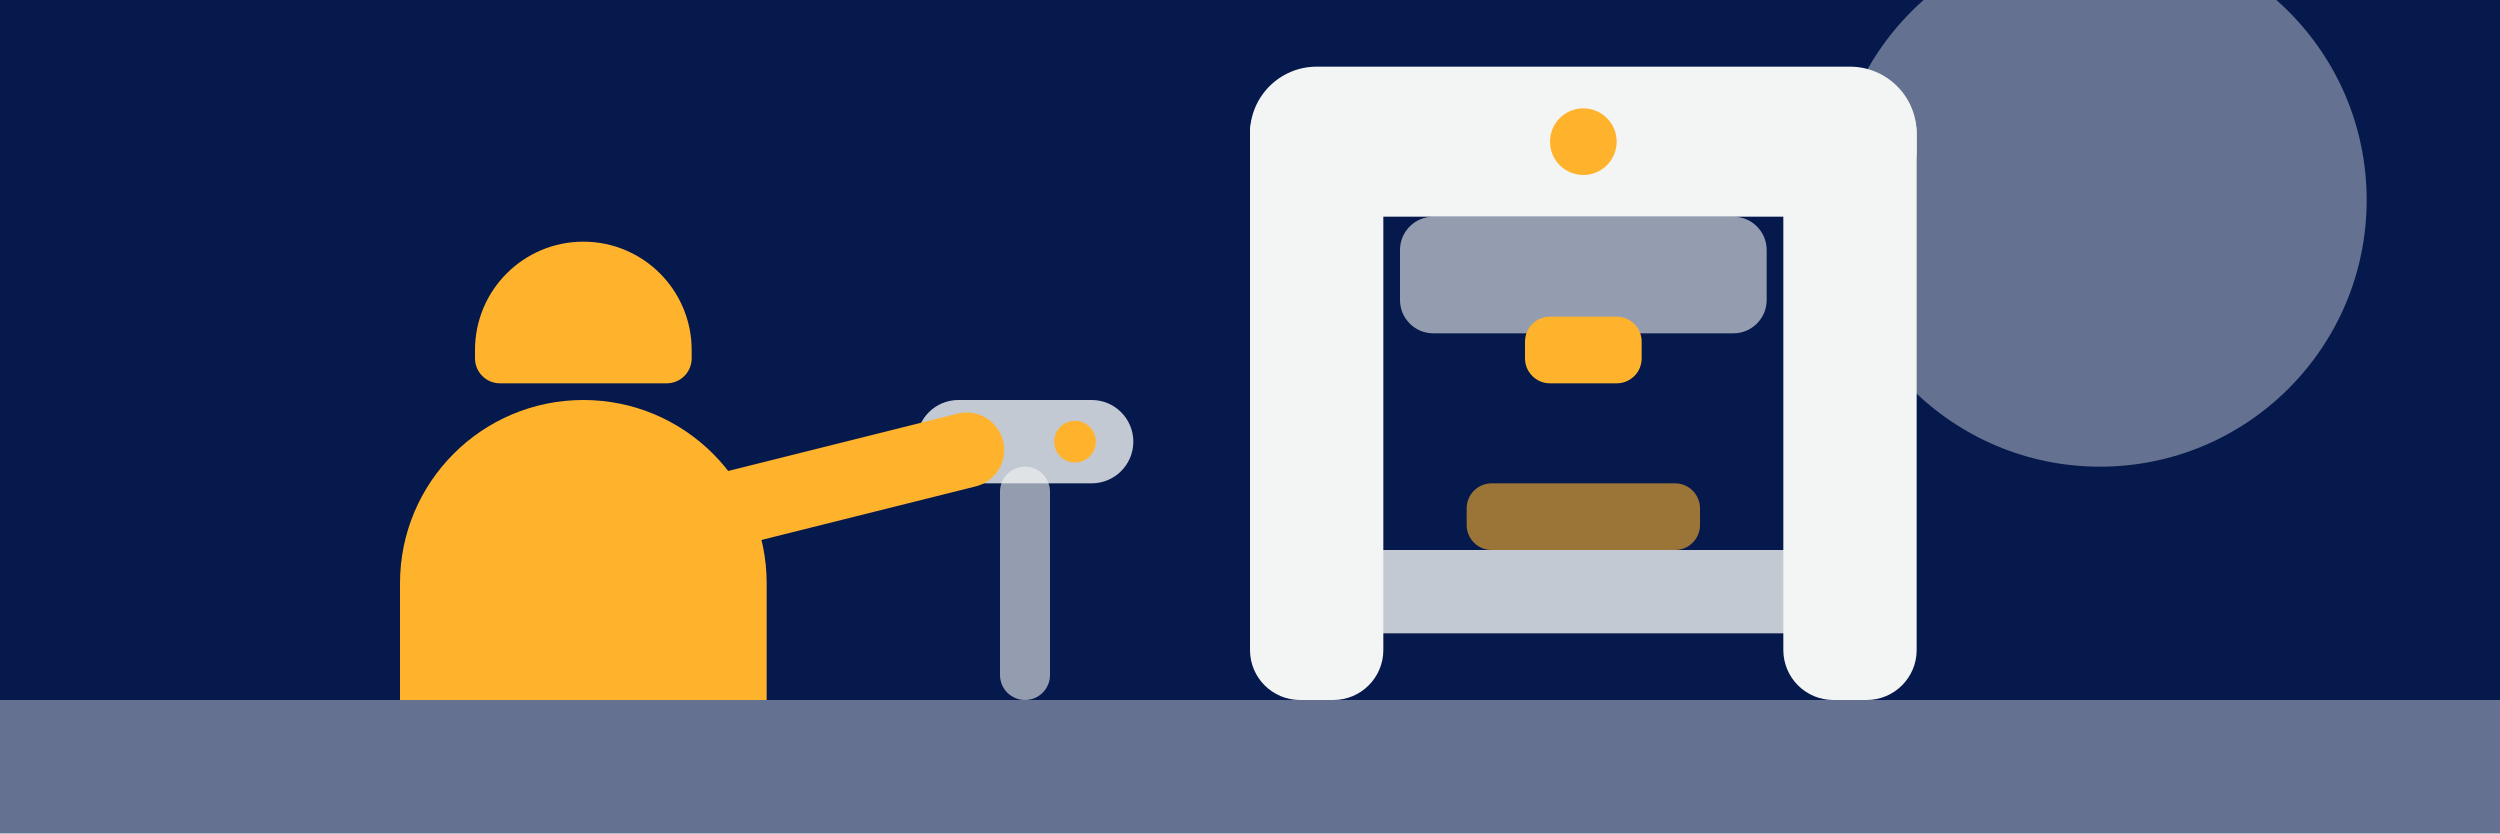
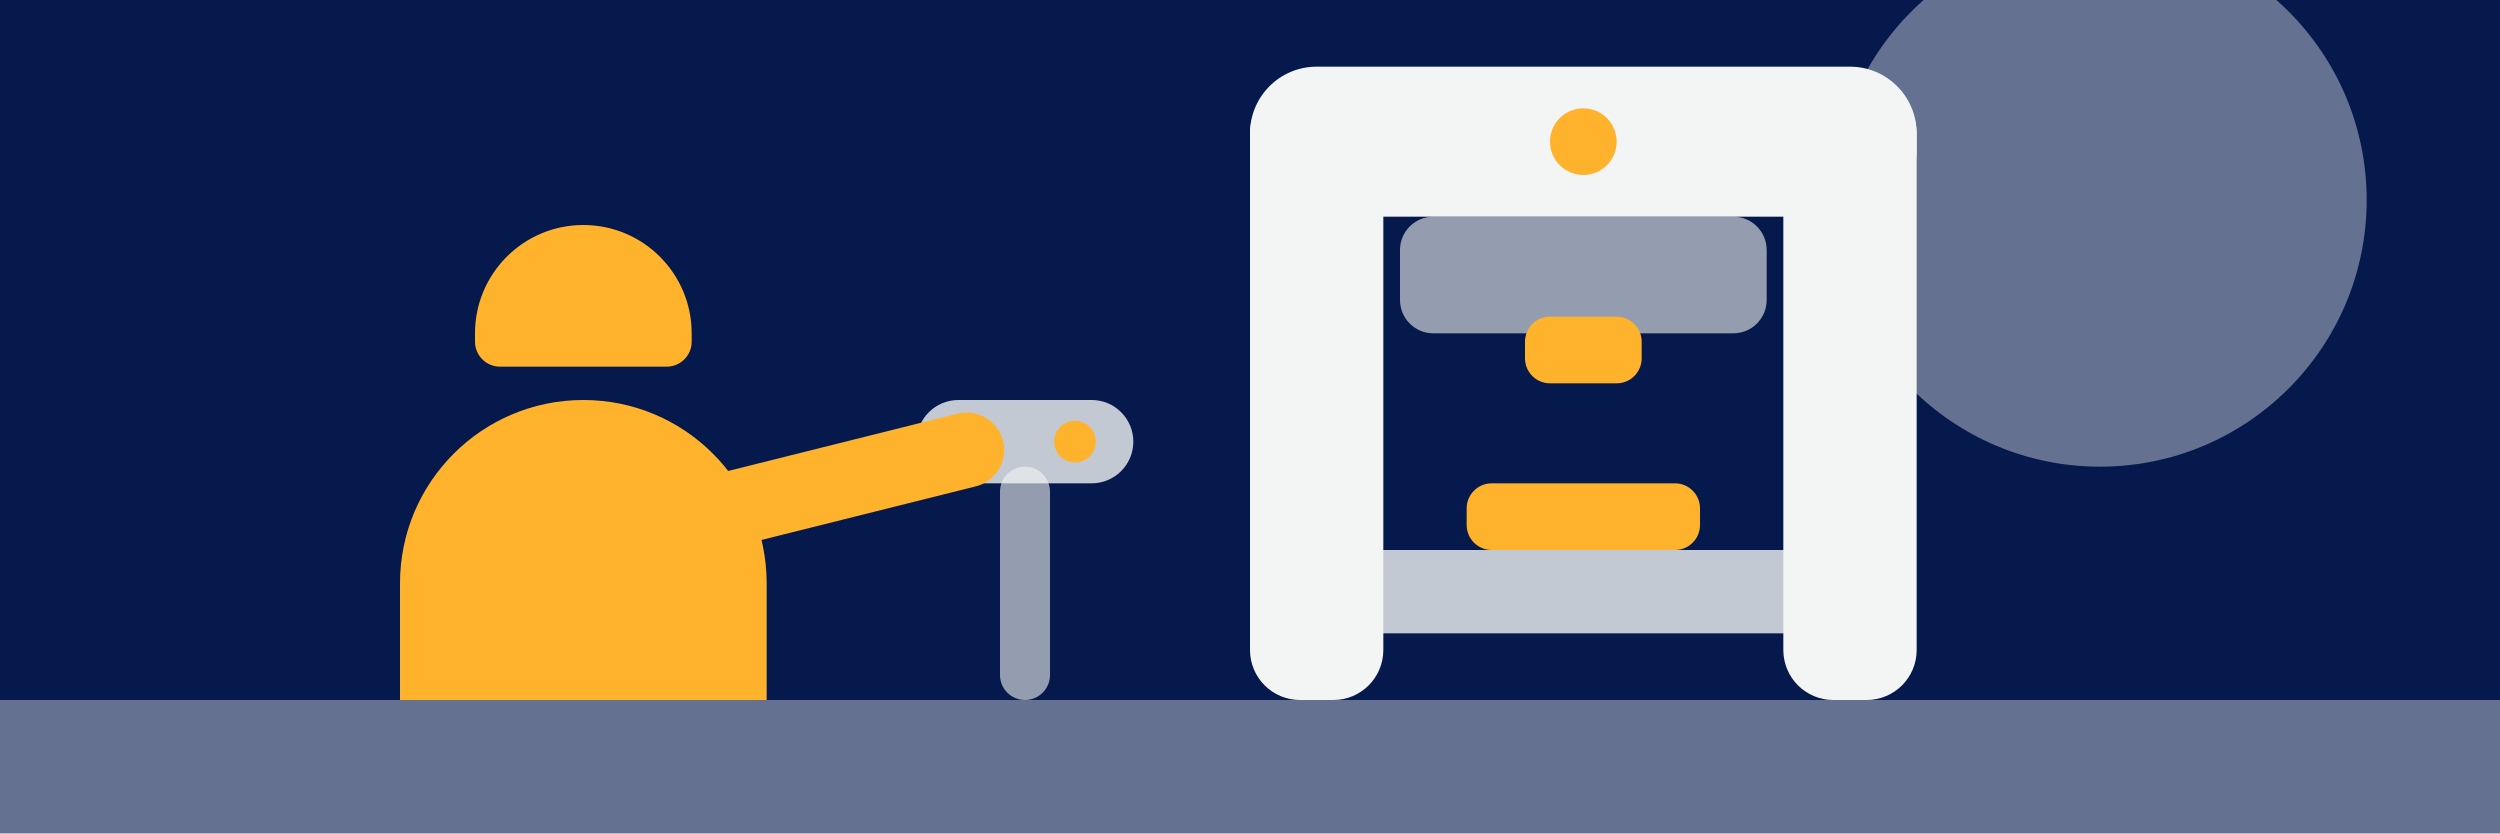
<svg xmlns="http://www.w3.org/2000/svg" viewBox="0 0 300 100" data-loop="2">
  <g data-part="scene">
    <rect x="0" y="0" width="300" height="100" fill="#05194C" />
    <circle cx="252" cy="24" r="32" fill="#F3F5F4" opacity="0.4" />
    <rect x="0" y="84" width="300" height="16" fill="#F3F5F4" opacity="0.4" />
  </g>
  <g data-part="press">
    <rect x="150" y="10" width="16" height="74" rx="6" fill="#F3F5F4" />
    <rect x="214" y="10" width="16" height="74" rx="6" fill="#F3F5F4" />
    <rect x="150" y="8" width="80" height="18" rx="8" fill="#F3F5F4" />
    <rect x="160" y="66" width="60" height="10" rx="3" fill="#F3F5F4" opacity="0.8" />
-     <rect x="176" y="58" width="28" height="8" rx="3" fill="#FFB32C" opacity="0.6" />
+     <rect x="176" y="58" width="28" height="8" rx="3" fill="#FFB32C" />
    <rect x="110" y="48" width="26" height="10" rx="5" fill="#F3F5F4" opacity="0.8" />
    <rect x="120" y="56" width="6" height="28" rx="3" fill="#F3F5F4" opacity="0.6" />
    <circle cx="117" cy="53" r="2.5" fill="#FFB32C" />
    <circle cx="129" cy="53" r="2.5" fill="#FFB32C" />
  </g>
  <g data-part="figure">
    <path d="M48 84 V70 A22 22 0 0 1 92 70 V84 Z" fill="#FFB32C" />
-     <path d="M57 42 A13 13 0 0 1 83 42 V43 A3 3 0 0 1 80 46 H60 A3 3 0 0 1 57 43 Z" fill="#FFB32C" />
+     <path d="M57 40 A13 13 0 0 1 83 40 V41 A3 3 0 0 1 80 44 H60 A3 3 0 0 1 57 41 Z" fill="#FFB32C" />
  </g>
  <g data-part="arm">
    <path d="M84 62 Q100 58 116 54" stroke-width="9" fill="none" stroke="#FFB32C" stroke-linecap="round" stroke-linejoin="round" />
  </g>
  <g data-part="ram" data-motion="bob" data-amp="12" data-origin="190 34">
    <rect x="168" y="26" width="44" height="14" rx="4" fill="#F3F5F4" opacity="0.6" />
    <rect x="183" y="38" width="14" height="8" rx="3" fill="#FFB32C" />
  </g>
  <g data-part="lamp" data-motion="blink" data-amp="0.6" data-phase="0.5" data-origin="190 17">
    <circle cx="190" cy="17" r="4" fill="#FFB32C" />
  </g>
</svg>
